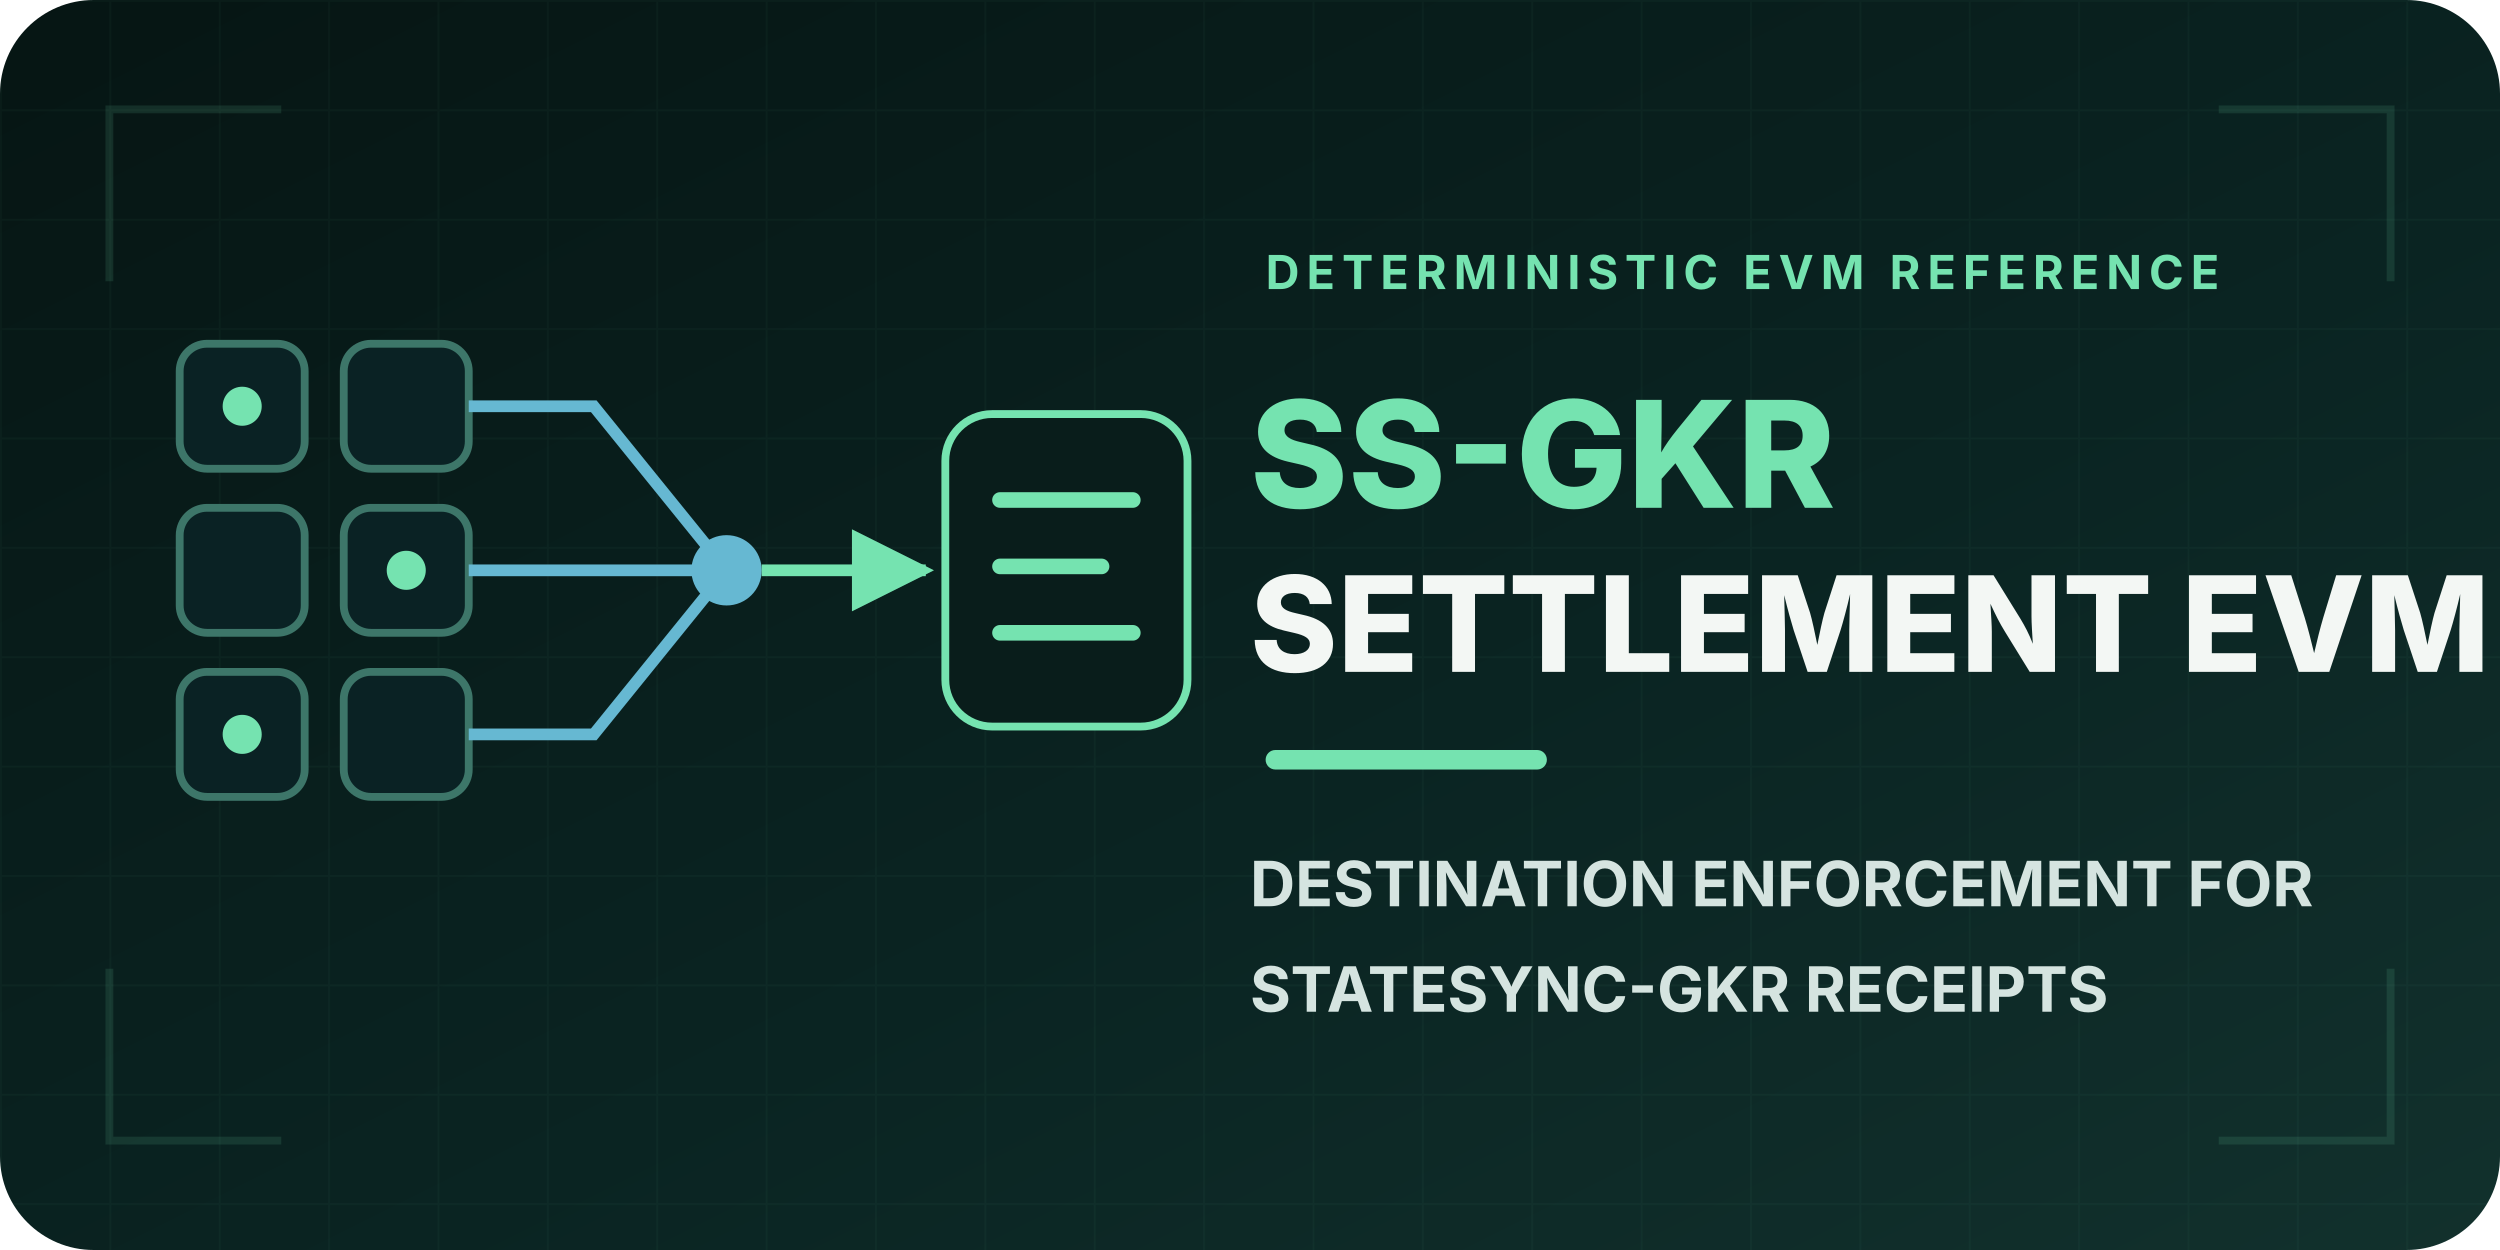
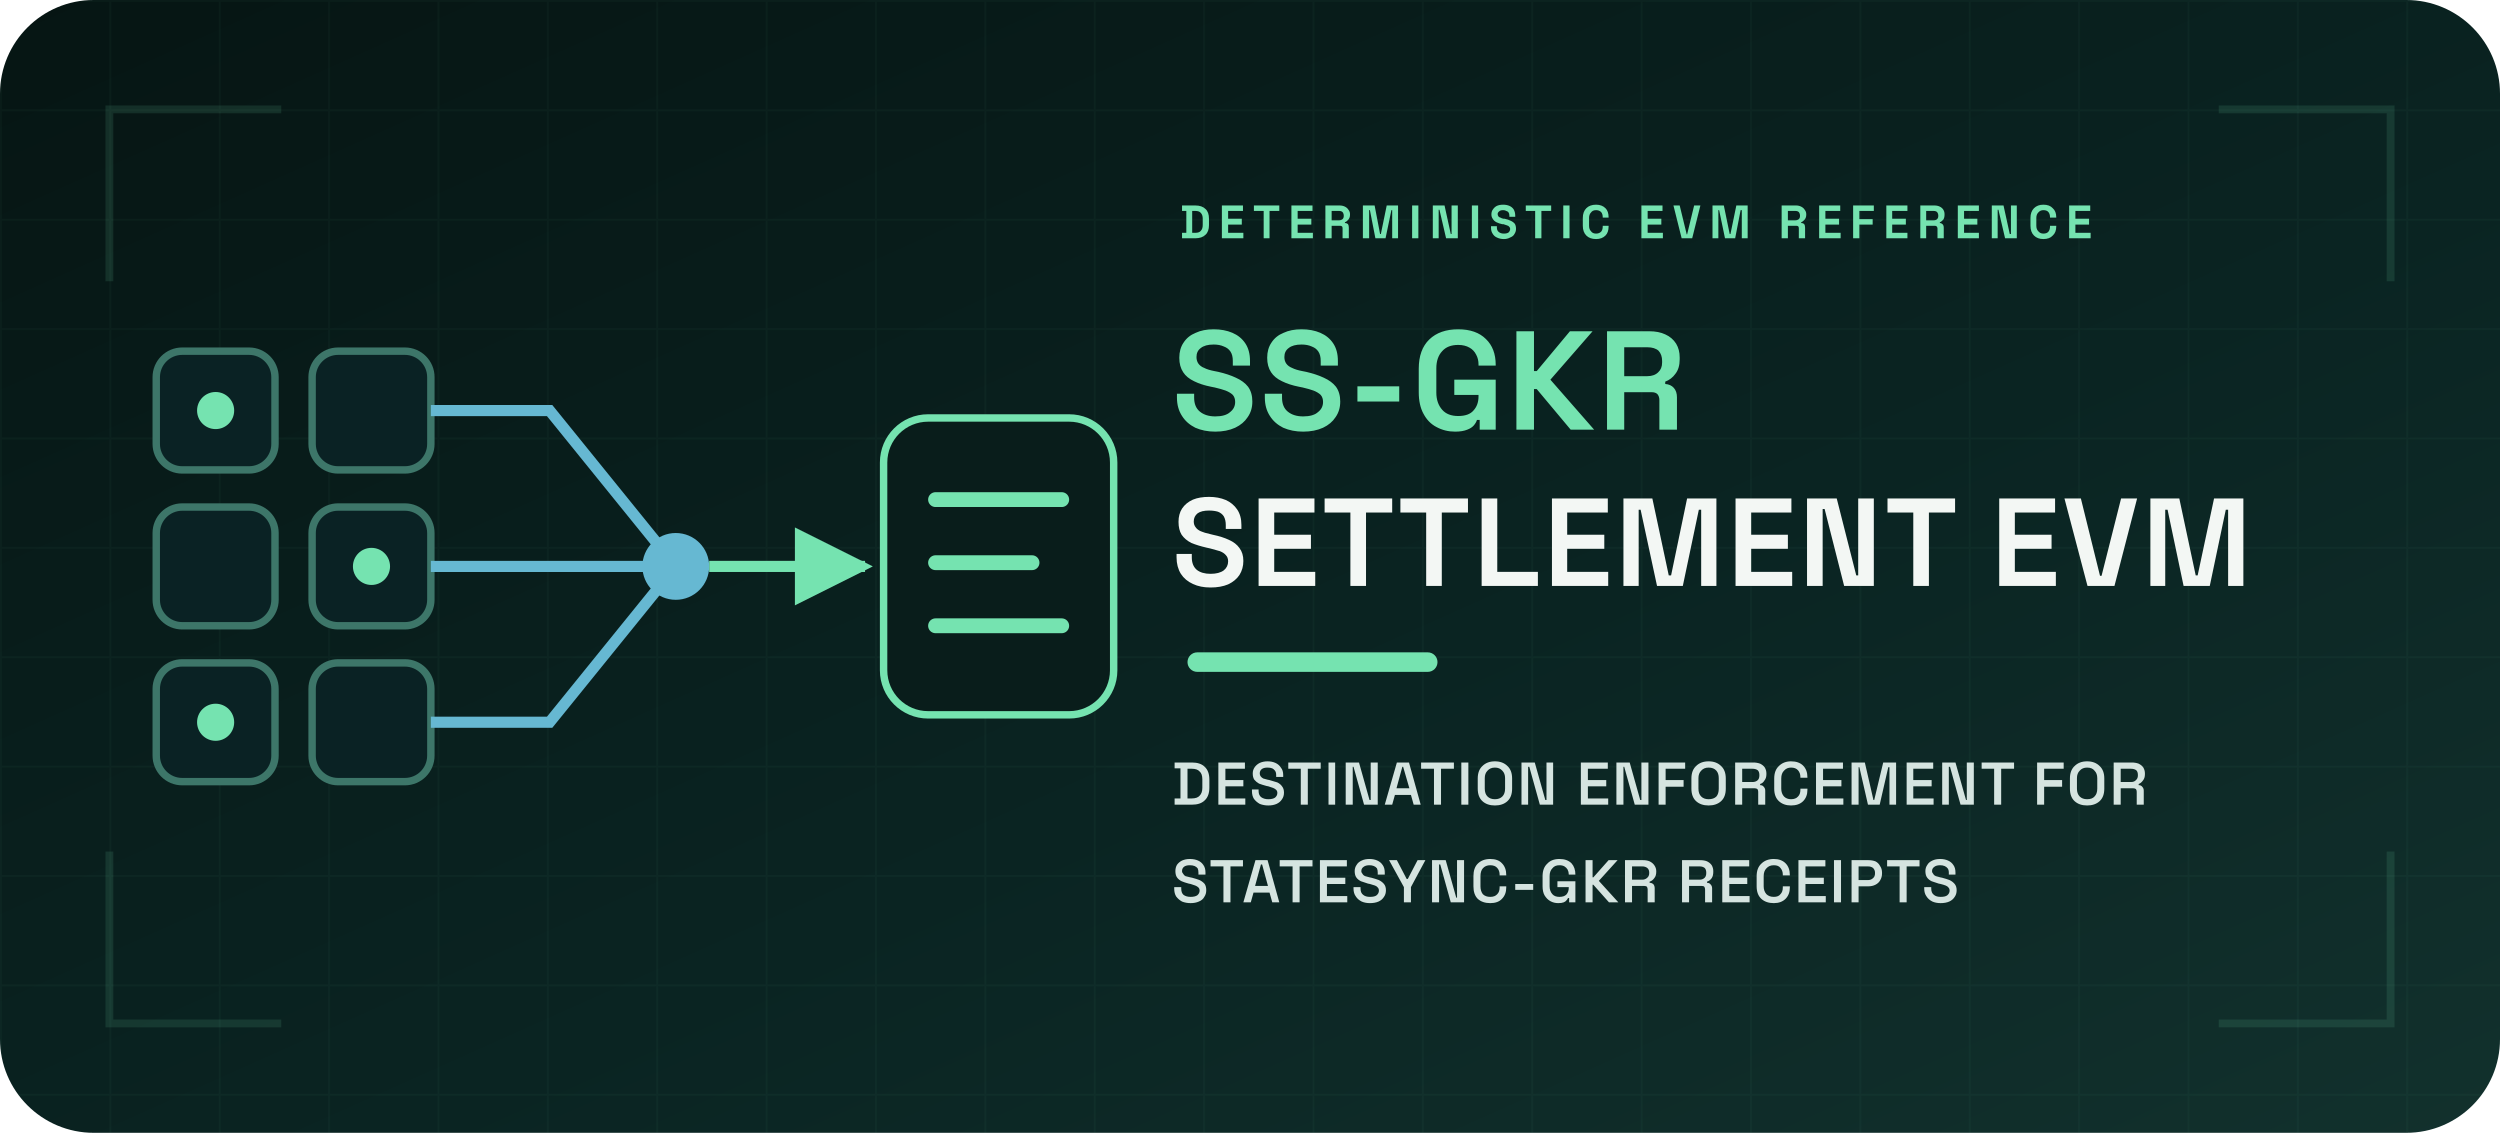
- <svg xmlns="http://www.w3.org/2000/svg" width="640" height="320" viewBox="0 0 640 320" role="img" aria-labelledby="title desc" preserveAspectRatio="xMidYMid meet">
+ <svg xmlns="http://www.w3.org/2000/svg" width="640" height="290" viewBox="0 0 640 290" role="img" aria-labelledby="title desc" preserveAspectRatio="xMidYMid meet">
  <defs>
    <linearGradient id="bg" x1="0" y1="0" x2="1" y2="1">
      <stop stop-color="#061513" />
      <stop offset=".58" stop-color="#0a2422" />
      <stop offset="1" stop-color="#12312d" />
    </linearGradient>
    <pattern id="grid" width="28" height="28" patternUnits="userSpaceOnUse">
      <path d="M28 0H0v28" fill="none" stroke="#75e3b0" stroke-width="1" opacity=".035" />
    </pattern>
    <marker id="arrow" viewBox="0 0 10 10" refX="9" refY="5" markerWidth="7" markerHeight="7" orient="auto">
      <path d="M0 0 10 5 0 10Z" fill="#75e3b0" />
    </marker>
  </defs>
-   <rect width="640" height="320" rx="24" fill="url(#bg)" />
-   <rect width="640" height="320" rx="24" fill="url(#grid)" />
-   <path d="M28 72V28h44M568 28h44v44M28 248v44h44M568 292h44v-44" fill="none" stroke="#75e3b0" stroke-width="2" opacity=".12" />
-   <g transform="translate(46 88)">
+   <rect width="640" height="290" rx="24" fill="url(#bg)" />
+   <rect width="640" height="290" rx="24" fill="url(#grid)" />
+   <path d="M28 72V28h44M568 28h44v44M28 218v44h44M568 262h44v-44" fill="none" stroke="#75e3b0" stroke-width="2" opacity=".12" />
+   <g transform="translate(40 89.9) scale(0.95)">
    <g fill="#0a2224" stroke="#3d7669" stroke-width="2">
      <rect x="0" y="0" width="32" height="32" rx="7" />
      <rect x="42" y="0" width="32" height="32" rx="7" />
      <rect x="0" y="42" width="32" height="32" rx="7" />
      <rect x="42" y="42" width="32" height="32" rx="7" />
      <rect x="0" y="84" width="32" height="32" rx="7" />
      <rect x="42" y="84" width="32" height="32" rx="7" />
    </g>
    <g fill="#75e3b0">
      <circle cx="16" cy="16" r="5" />
      <circle cx="58" cy="58" r="5" />
      <circle cx="16" cy="100" r="5" />
    </g>
    <path d="M74 16h32l34 42M74 58h66M74 100h32l34-42" fill="none" stroke="#66b8d2" stroke-width="3" />
    <circle cx="140" cy="58" r="9" fill="#66b8d2" />
    <path d="M149 58h42" stroke="#75e3b0" stroke-width="3" marker-end="url(#arrow)" />
    <rect x="196" y="18" width="62" height="80" rx="12" fill="#091d1b" stroke="#75e3b0" stroke-width="2" />
    <path d="M210 40h34M210 57h26M210 74h34" stroke="#75e3b0" stroke-width="4" stroke-linecap="round" />
  </g>
-   <g font-family="Inter,Segoe UI,Arial,sans-serif">
-     <text x="324" y="74" fill="#75e3b0" font-size="12" font-weight="700" letter-spacing="1.8">DETERMINISTIC EVM REFERENCE</text>
-     <text x="320" y="130" fill="#75e3b0" font-size="38" font-weight="800">SS-GKR</text>
-     <text x="320" y="172" fill="#f3f7f4" font-size="34" font-weight="800">SETTLEMENT EVM</text>
-     <rect x="324" y="192" width="72" height="5" rx="2.5" fill="#75e3b0" />
-     <text x="320" y="232" fill="#d5e4e0" font-size="16" font-weight="650">DESTINATION ENFORCEMENT FOR</text>
-     <text x="320" y="259" fill="#d5e4e0" font-size="16" font-weight="650">STATESYNC-GKR RECEIPTS</text>
-   </g>
+   <rect x="304" y="167" width="64" height="5" rx="2.5" fill="#75e3b0" />
+   <path fill="#75E3B0" d="M302.6 61V59.6H303.7V54H302.6V52.6H306Q307.7 52.6 308.6 53.5Q309.5 54.3 309.5 56V57.6Q309.5 59.3 308.6 60.1Q307.7 61 306 61H302.6ZM305.2 59.6H306Q307 59.6 307.4 59.1Q307.9 58.6 307.9 57.6V56Q307.9 55 307.4 54.5Q307 54 306 54H305.2V59.6ZM312.8 61V52.6H318.2V54H314.4V56H317.9V57.5H314.4V59.6H318.3V61H312.8ZM323.5 61V54H321V52.6H327.5V54H325V61H323.5ZM330.6 61V52.6H336V54H332.2V56H335.7V57.5H332.2V59.6H336.1V61H330.6ZM339.3 61V52.6H342.9Q343.7 52.6 344.3 52.9Q344.9 53.2 345.2 53.7Q345.6 54.2 345.6 54.8V55Q345.6 55.7 345.2 56.2Q344.8 56.7 344.3 56.9V57.1Q344.8 57.1 345.1 57.4Q345.3 57.7 345.3 58.3V61H343.7V58.5Q343.7 58.2 343.6 58Q343.4 57.8 343.1 57.8H340.9V61H339.3ZM340.9 56.4H342.8Q343.3 56.4 343.7 56.1Q344 55.8 344 55.3V55.2Q344 54.7 343.7 54.3Q343.4 54 342.8 54H340.9V56.4ZM348.9 61V52.6H351.9L353.3 59.9H353.5L355 52.6H357.9V61H356.4V53.8H356.2L354.7 61H352.1L350.7 53.8H350.5V61H348.9ZM361.5 61V52.6H363.1V61H361.5ZM366.8 61V52.6H369.8L371.4 59.9H371.6V52.6H373.2V61H370.2L368.5 53.7H368.3V61H366.8ZM376.8 61V52.6H378.4V61H376.8ZM385 61.2Q384 61.2 383.2 60.8Q382.5 60.5 382.1 59.8Q381.7 59.2 381.7 58.3V57.9H383.2V58.3Q383.2 59 383.7 59.4Q384.2 59.8 385 59.8Q385.8 59.8 386.2 59.5Q386.6 59.1 386.6 58.6Q386.6 58.3 386.4 58.1Q386.2 57.8 385.8 57.7Q385.4 57.6 384.9 57.4L384.6 57.4Q383.7 57.2 383.1 56.9Q382.5 56.6 382.2 56.1Q381.8 55.6 381.8 54.9Q381.8 54.1 382.2 53.6Q382.6 53 383.2 52.7Q383.9 52.4 384.8 52.4Q385.7 52.4 386.4 52.7Q387.1 53 387.5 53.6Q387.9 54.3 387.9 55.2V55.5H386.4V55.2Q386.4 54.7 386.2 54.4Q386 54.1 385.6 54Q385.3 53.8 384.8 53.8Q384.1 53.8 383.8 54.1Q383.4 54.4 383.4 54.8Q383.4 55.1 383.6 55.4Q383.7 55.6 384.1 55.7Q384.4 55.9 384.9 56L385.2 56Q386.1 56.2 386.7 56.5Q387.4 56.8 387.8 57.3Q388.1 57.8 388.1 58.6Q388.1 59.3 387.7 59.9Q387.4 60.5 386.6 60.8Q385.9 61.2 385 61.2ZM393 61V54H390.6V52.6H397.1V54H394.6V61H393ZM400.2 61V52.6H401.8V61H400.2ZM408.6 61.2Q407 61.2 406.1 60.3Q405.2 59.4 405.2 57.8V55.8Q405.2 54.2 406.1 53.3Q407 52.4 408.6 52.4Q410.1 52.4 411 53.3Q411.8 54.1 411.8 55.6V55.7H410.3V55.6Q410.3 54.8 409.9 54.3Q409.4 53.8 408.6 53.8Q407.7 53.8 407.3 54.4Q406.8 54.9 406.8 55.8V57.8Q406.8 58.7 407.3 59.2Q407.7 59.8 408.6 59.8Q409.4 59.8 409.9 59.3Q410.3 58.8 410.3 58V57.8H411.8V58Q411.8 59.5 411 60.3Q410.1 61.2 408.6 61.2ZM420.2 61V52.6H425.6V54H421.8V56H425.3V57.5H421.8V59.6H425.7V61H420.2ZM430.5 61 428.4 52.6H430L431.8 60H431.9L433.7 52.6H435.3L433.2 61H430.5ZM438.4 61V52.6H441.3L442.8 59.9H443L444.5 52.6H447.4V61H445.9V53.8H445.6L444.2 61H441.6L440.1 53.8H439.9V61H438.4ZM456.1 61V52.6H459.8Q460.5 52.6 461.1 52.9Q461.7 53.2 462 53.7Q462.4 54.2 462.4 54.8V55Q462.4 55.7 462 56.2Q461.6 56.7 461.1 56.9V57.1Q461.6 57.1 461.9 57.4Q462.1 57.7 462.1 58.3V61H460.5V58.5Q460.5 58.2 460.4 58Q460.2 57.8 459.9 57.8H457.7V61H456.1ZM457.7 56.4H459.6Q460.1 56.4 460.5 56.1Q460.8 55.8 460.8 55.3V55.2Q460.8 54.7 460.5 54.3Q460.2 54 459.6 54H457.7V56.4ZM465.7 61V52.6H471.1V54H467.3V56H470.8V57.5H467.3V59.6H471.2V61H465.7ZM474.4 61V52.6H479.7V54H476V56.1H479.4V57.5H476V61H474.4ZM482.9 61V52.6H488.3V54H484.4V56H487.9V57.5H484.4V59.6H488.3V61H482.9ZM491.6 61V52.6H495.2Q496 52.6 496.6 52.9Q497.2 53.2 497.5 53.7Q497.8 54.2 497.8 54.8V55Q497.8 55.7 497.5 56.2Q497.1 56.7 496.6 56.9V57.1Q497 57.1 497.3 57.4Q497.6 57.7 497.6 58.3V61H496V58.5Q496 58.2 495.8 58Q495.7 57.8 495.3 57.8H493.1V61H491.6ZM493.1 56.4H495Q495.6 56.4 495.9 56.1Q496.2 55.8 496.2 55.3V55.2Q496.2 54.7 495.9 54.3Q495.6 54 495 54H493.1V56.4ZM501.2 61V52.6H506.6V54H502.8V56H506.2V57.5H502.8V59.6H506.6V61H501.2ZM509.9 61V52.6H512.9L514.5 59.9H514.8V52.6H516.3V61H513.3L511.6 53.7H511.4V61H509.9ZM523.1 61.2Q521.6 61.2 520.7 60.3Q519.8 59.4 519.8 57.8V55.8Q519.8 54.2 520.7 53.3Q521.6 52.4 523.1 52.4Q524.7 52.4 525.5 53.3Q526.4 54.1 526.4 55.6V55.7H524.8V55.6Q524.8 54.8 524.4 54.3Q524 53.8 523.1 53.8Q522.3 53.8 521.8 54.4Q521.3 54.9 521.3 55.8V57.8Q521.3 58.7 521.8 59.2Q522.3 59.8 523.1 59.8Q524 59.8 524.4 59.3Q524.8 58.8 524.8 58V57.8H526.4V58Q526.4 59.5 525.5 60.3Q524.7 61.2 523.1 61.2ZM529.7 61V52.6H535.1V54H531.3V56H534.8V57.5H531.3V59.6H535.2V61H529.7Z" />
+   <path fill="#75E3B0" d="M311.1 110.5Q308.3 110.5 306 109.5Q303.8 108.4 302.6 106.5Q301.3 104.5 301.3 101.8V100.8H305.7V101.8Q305.7 104.2 307.2 105.4Q308.7 106.6 311.1 106.6Q313.7 106.6 314.9 105.5Q316.2 104.5 316.2 102.9Q316.2 101.8 315.6 101.1Q315 100.5 313.8 100Q312.7 99.6 311 99.2L310 99Q307.5 98.5 305.7 97.6Q303.8 96.7 302.9 95.3Q301.9 93.8 301.9 91.6Q301.9 89.3 303 87.7Q304.1 86 306.1 85.2Q308 84.3 310.7 84.3Q313.4 84.3 315.5 85.2Q317.6 86.1 318.8 87.9Q320 89.7 320 92.4V93.6H315.6V92.4Q315.6 90.9 315 90Q314.4 89.1 313.3 88.7Q312.2 88.2 310.7 88.2Q308.5 88.2 307.4 89.1Q306.3 89.9 306.3 91.4Q306.3 92.4 306.8 93.1Q307.3 93.8 308.3 94.2Q309.3 94.7 310.9 95L311.9 95.2Q314.5 95.8 316.4 96.7Q318.4 97.6 319.5 99Q320.6 100.5 320.6 102.8Q320.6 105.1 319.4 106.8Q318.3 108.5 316.2 109.5Q314 110.5 311.1 110.5ZM333.6 110.5Q330.8 110.5 328.5 109.5Q326.3 108.4 325.1 106.5Q323.8 104.5 323.8 101.8V100.8H328.2V101.8Q328.2 104.2 329.7 105.4Q331.2 106.6 333.6 106.6Q336.2 106.6 337.4 105.5Q338.7 104.5 338.7 102.9Q338.7 101.8 338.1 101.1Q337.5 100.5 336.3 100Q335.2 99.6 333.5 99.2L332.5 99Q330 98.5 328.2 97.6Q326.3 96.7 325.4 95.3Q324.4 93.8 324.4 91.6Q324.4 89.3 325.5 87.7Q326.6 86 328.6 85.2Q330.5 84.3 333.2 84.3Q335.9 84.3 338 85.2Q340.1 86.1 341.3 87.9Q342.5 89.7 342.5 92.4V93.6H338.1V92.4Q338.1 90.9 337.5 90Q336.9 89.1 335.8 88.7Q334.7 88.2 333.2 88.2Q331 88.2 329.9 89.1Q328.8 89.9 328.8 91.4Q328.8 92.4 329.3 93.1Q329.8 93.8 330.8 94.2Q331.8 94.7 333.4 95L334.4 95.2Q337 95.8 338.9 96.7Q340.9 97.6 342 99Q343.1 100.5 343.1 102.8Q343.1 105.1 341.9 106.8Q340.8 108.5 338.7 109.5Q336.5 110.5 333.6 110.5ZM347.5 102.8V98.9H358.2V102.8H347.5ZM372.5 110.5Q369.9 110.5 367.7 109.3Q365.6 108.2 364.4 105.9Q363.2 103.7 363.2 100.4V94.4Q363.2 89.5 365.9 86.9Q368.6 84.3 373.3 84.3Q377.9 84.3 380.4 86.8Q382.9 89.2 382.9 93.4V93.6H378.5V93.3Q378.5 91.9 377.9 90.8Q377.3 89.6 376.2 89Q375 88.3 373.3 88.3Q370.6 88.3 369.2 89.9Q367.7 91.5 367.7 94.3V100.5Q367.7 103.2 369.2 104.9Q370.6 106.5 373.3 106.5Q376 106.5 377.2 105.1Q378.5 103.7 378.5 101.5V101.1H372.3V97.2H382.9V110H378.8V107.5H378.1Q377.9 108.2 377.3 108.9Q376.7 109.6 375.6 110Q374.4 110.5 372.5 110.5ZM388.2 110V84.8H392.7V95H393.4L401.9 84.8H407.7L396.9 97.2L408.1 110H402.1L393.4 99.6H392.7V110H388.2ZM411.4 110V84.8H422.2Q424.6 84.8 426.3 85.6Q428.1 86.4 429.1 88Q430 89.5 430 91.5V92Q430 94.3 428.9 95.7Q427.9 97.1 426.3 97.7V98.3Q427.7 98.4 428.5 99.3Q429.3 100.2 429.3 101.7V110H424.8V102.4Q424.8 101.5 424.3 100.9Q423.8 100.4 422.8 100.4H415.8V110H411.4ZM415.8 96.3H421.7Q423.5 96.3 424.5 95.3Q425.5 94.4 425.5 92.8V92.4Q425.5 90.8 424.6 89.8Q423.6 88.9 421.7 88.9H415.8V96.3Z" />
+   <path fill="#F3F7F4" d="M309.9 150.4Q307.3 150.4 305.4 149.5Q303.4 148.6 302.3 146.9Q301.2 145.1 301.2 142.7V141.8H305.1V142.7Q305.1 144.8 306.4 145.9Q307.7 146.9 309.9 146.9Q312.1 146.9 313.3 146Q314.4 145.1 314.4 143.7Q314.4 142.7 313.8 142.1Q313.3 141.5 312.3 141.1Q311.3 140.8 309.8 140.4L308.9 140.2Q306.7 139.7 305 139Q303.4 138.2 302.5 136.9Q301.7 135.6 301.7 133.6Q301.7 131.6 302.6 130.2Q303.6 128.7 305.4 127.9Q307.1 127.2 309.5 127.2Q311.9 127.2 313.8 128Q315.6 128.8 316.7 130.4Q317.8 132 317.8 134.4V135.4H313.8V134.4Q313.8 133.1 313.3 132.2Q312.8 131.4 311.8 131Q310.8 130.7 309.5 130.7Q307.6 130.7 306.6 131.4Q305.6 132.2 305.6 133.5Q305.6 134.4 306.1 135Q306.5 135.6 307.4 136Q308.3 136.4 309.7 136.7L310.5 136.9Q312.9 137.4 314.6 138.2Q316.4 139 317.3 140.3Q318.3 141.6 318.3 143.6Q318.3 145.6 317.3 147.2Q316.3 148.7 314.4 149.6Q312.5 150.4 309.9 150.4ZM322.2 150V127.6H336.5V131.2H326.2V136.9H335.6V140.5H326.2V146.4H336.7V150H322.2ZM345.7 150V131.2H339.1V127.6H356.4V131.2H349.7V150H345.7ZM365.1 150V131.2H358.5V127.6H375.8V131.2H369.1V150H365.1ZM379.3 150V127.6H383.3V146.4H393.7V150H379.3ZM397.3 150V127.6H411.6V131.2H401.2V136.9H410.7V140.5H401.2V146.4H411.7V150H397.3ZM415.6 150V127.6H423L427.2 147.3H427.8L431.9 127.6H439.4V150H435.5V130.5H434.9L430.8 150H424.2L420 130.5H419.5V150H415.6ZM444.3 150V127.6H458.6V131.2H448.3V136.9H457.7V140.5H448.3V146.4H458.8V150H444.3ZM462.6 150V127.6H470.2L475.2 147.3H475.7V127.6H479.7V150H472.1L467.1 130.3H466.6V150H462.6ZM489.8 150V131.2H483.2V127.6H500.5V131.2H493.8V150H489.8ZM511.8 150V127.6H526.1V131.2H515.8V136.9H525.2V140.5H515.8V146.4H526.3V150H511.8ZM534.4 150 528.5 127.6H532.7L537.6 147.4H538L543 127.6H547.1L541.3 150H534.4ZM550.5 150V127.6H557.9L562.1 147.3H562.6L566.8 127.6H574.3V150H570.4V130.5H569.8L565.7 150H559L554.9 130.5H554.3V150H550.5Z" />
+   <path fill="#D5E4E0" d="M300.7 206V204.4H302.2V196.7H300.7V195.2H305.1Q307.3 195.2 308.4 196.3Q309.6 197.4 309.6 199.6V201.6Q309.6 203.8 308.4 204.9Q307.3 206 305.1 206H300.7ZM304 204.4H305.1Q306.5 204.4 307.1 203.7Q307.8 203 307.8 201.7V199.5Q307.8 198.1 307.1 197.5Q306.5 196.8 305.1 196.8H304V204.4ZM311.9 206V195.2H318.7V196.8H313.7V199.7H318.3V201.3H313.7V204.4H318.8V206H311.9ZM324.7 206.2Q323.5 206.2 322.5 205.8Q321.6 205.3 321 204.5Q320.5 203.7 320.5 202.5V202.1H322.2V202.5Q322.2 203.6 322.9 204.1Q323.6 204.6 324.7 204.6Q325.8 204.6 326.4 204.2Q327 203.7 327 203Q327 202.5 326.7 202.2Q326.4 201.9 325.9 201.7Q325.4 201.5 324.7 201.3L324.2 201.2Q323.1 200.9 322.3 200.6Q321.6 200.2 321.1 199.6Q320.7 199 320.7 198Q320.7 197.1 321.2 196.4Q321.7 195.7 322.5 195.3Q323.4 194.9 324.5 194.9Q325.6 194.9 326.5 195.3Q327.4 195.7 327.9 196.5Q328.5 197.2 328.5 198.4V198.9H326.7V198.4Q326.7 197.7 326.4 197.3Q326.1 196.9 325.7 196.7Q325.2 196.5 324.5 196.5Q323.5 196.5 323 196.9Q322.5 197.3 322.5 198Q322.5 198.4 322.7 198.7Q323 199.1 323.4 199.3Q323.9 199.4 324.5 199.6L325 199.7Q326.1 200 327 200.3Q327.8 200.7 328.2 201.3Q328.7 201.9 328.7 202.9Q328.7 203.9 328.2 204.6Q327.7 205.4 326.8 205.8Q325.9 206.2 324.7 206.2ZM333 206V196.8H329.8V195.2H338.1V196.8H334.8V206H333ZM340.1 206V195.2H341.8V206H340.1ZM344.5 206V195.2H347.9L350.6 204.8H350.9V195.2H352.7V206H349.2L346.5 196.3H346.3V206H344.5ZM354.5 206 357.6 195.2H360.7L363.7 206H361.9L361.2 203.5H357.1L356.4 206H354.5ZM357.5 201.8H360.8L359.2 196.3H359L357.5 201.8ZM367.1 206V196.8H363.8V195.2H372.2V196.8H368.9V206H367.1ZM374.1 206V195.2H375.9V206H374.1ZM382.7 206.2Q380.7 206.2 379.5 205.1Q378.3 204 378.3 201.9V199.3Q378.3 197.2 379.5 196.1Q380.7 194.9 382.7 194.9Q384.7 194.9 385.9 196.1Q387.1 197.2 387.1 199.3V201.9Q387.1 204 385.9 205.1Q384.7 206.2 382.7 206.2ZM382.7 204.6Q383.9 204.6 384.6 203.9Q385.3 203.2 385.3 201.9V199.2Q385.3 198 384.6 197.3Q383.9 196.5 382.7 196.5Q381.5 196.5 380.8 197.3Q380.1 198 380.1 199.2V201.9Q380.1 203.2 380.8 203.9Q381.5 204.6 382.7 204.6ZM389.5 206V195.2H392.9L395.6 204.8H395.9V195.2H397.6V206H394.2L391.5 196.3H391.2V206H389.5ZM404.7 206V195.2H411.6V196.8H406.5V199.7H411.2V201.3H406.5V204.4H411.7V206H404.7ZM413.8 206V195.2H417.2L419.9 204.8H420.2V195.2H422V206H418.5L415.8 196.3H415.6V206H413.8ZM424.6 206V195.2H431.4V196.8H426.4V199.7H431V201.4H426.4V206H424.6ZM437.4 206.2Q435.4 206.2 434.2 205.1Q433 204 433 201.9V199.3Q433 197.2 434.2 196.1Q435.4 194.9 437.4 194.9Q439.4 194.9 440.6 196.1Q441.8 197.2 441.8 199.3V201.9Q441.8 204 440.6 205.1Q439.4 206.2 437.4 206.2ZM437.4 204.6Q438.7 204.6 439.4 203.9Q440 203.2 440 201.9V199.2Q440 198 439.4 197.3Q438.7 196.5 437.4 196.5Q436.2 196.5 435.5 197.3Q434.8 198 434.8 199.2V201.9Q434.8 203.2 435.5 203.9Q436.2 204.6 437.4 204.6ZM444.2 206V195.2H448.8Q449.8 195.2 450.6 195.5Q451.4 195.9 451.8 196.5Q452.2 197.2 452.2 198V198.2Q452.2 199.2 451.7 199.8Q451.3 200.5 450.6 200.7V201Q451.2 201 451.5 201.4Q451.9 201.8 451.9 202.4V206H450.1V202.7Q450.1 202.3 449.9 202Q449.6 201.8 449.2 201.8H446V206H444.2ZM446 200.2H448.6Q449.5 200.2 450 199.7Q450.4 199.3 450.4 198.5V198.4Q450.4 197.6 450 197.2Q449.5 196.8 448.6 196.8H446V200.2ZM458.5 206.2Q456.6 206.2 455.4 205.1Q454.2 204 454.2 201.9V199.3Q454.2 197.2 455.4 196.1Q456.6 194.9 458.5 194.9Q460.5 194.9 461.6 196Q462.7 197.1 462.7 199V199.1H460.9V198.9Q460.9 197.9 460.3 197.2Q459.7 196.5 458.5 196.5Q457.4 196.5 456.7 197.3Q456 198 456 199.3V201.9Q456 203.1 456.7 203.9Q457.4 204.6 458.5 204.6Q459.7 204.6 460.3 203.9Q460.9 203.3 460.9 202.2V201.9H462.7V202.2Q462.7 204 461.6 205.1Q460.5 206.2 458.5 206.2ZM464.9 206V195.2H471.8V196.8H466.7V199.7H471.4V201.3H466.7V204.4H471.9V206H464.9ZM474 206V195.2H477.4L479.6 204.8H479.8L482.1 195.2H485.4V206H483.7V196.4H483.4L481.2 206H478.2L476 196.4H475.8V206H474ZM488.1 206V195.2H494.9V196.8H489.8V199.7H494.5V201.3H489.8V204.4H495V206H488.1ZM497.2 206V195.2H500.6L503.3 204.8H503.5V195.2H505.3V206H501.9L499.2 196.3H498.9V206H497.2ZM510.5 206V196.8H507.3V195.2H515.6V196.8H512.3V206H510.5ZM521.5 206V195.2H528.3V196.8H523.3V199.7H527.9V201.4H523.3V206H521.5ZM534.3 206.2Q532.3 206.2 531.1 205.1Q529.9 204 529.9 201.9V199.3Q529.9 197.2 531.1 196.1Q532.3 194.9 534.3 194.9Q536.3 194.9 537.5 196.1Q538.7 197.2 538.7 199.3V201.9Q538.7 204 537.5 205.1Q536.3 206.2 534.3 206.2ZM534.3 204.6Q535.6 204.6 536.2 203.9Q536.9 203.2 536.9 201.9V199.2Q536.9 198 536.2 197.3Q535.6 196.5 534.3 196.5Q533.1 196.5 532.4 197.3Q531.7 198 531.7 199.2V201.9Q531.7 203.2 532.4 203.9Q533.1 204.6 534.3 204.6ZM541.1 206V195.2H545.7Q546.7 195.2 547.5 195.5Q548.3 195.9 548.7 196.5Q549.1 197.2 549.1 198V198.2Q549.1 199.2 548.6 199.8Q548.1 200.5 547.5 200.7V201Q548.1 201 548.4 201.4Q548.8 201.8 548.8 202.4V206H547V202.7Q547 202.3 546.8 202Q546.5 201.8 546.1 201.8H542.9V206H541.1ZM542.9 200.2H545.5Q546.4 200.2 546.8 199.7Q547.3 199.3 547.3 198.5V198.4Q547.3 197.6 546.9 197.2Q546.4 196.8 545.5 196.8H542.9V200.2Z" />
+   <path fill="#D5E4E0" d="M304.8 231.2Q303.6 231.2 302.6 230.8Q301.7 230.3 301.1 229.5Q300.6 228.7 300.6 227.5V227.1H302.4V227.5Q302.4 228.6 303 229.1Q303.7 229.6 304.8 229.6Q305.9 229.6 306.5 229.2Q307.1 228.7 307.1 228Q307.1 227.5 306.8 227.2Q306.5 226.9 306 226.7Q305.5 226.5 304.8 226.3L304.3 226.2Q303.2 225.9 302.5 225.6Q301.7 225.2 301.3 224.6Q300.9 224 300.9 223Q300.9 222.1 301.3 221.4Q301.8 220.7 302.6 220.3Q303.5 219.9 304.6 219.9Q305.8 219.9 306.7 220.3Q307.6 220.7 308.1 221.5Q308.6 222.2 308.6 223.4V223.9H306.8V223.4Q306.8 222.7 306.6 222.3Q306.3 221.9 305.8 221.7Q305.3 221.5 304.6 221.5Q303.6 221.5 303.1 221.9Q302.6 222.3 302.6 223Q302.6 223.4 302.9 223.7Q303.1 224.1 303.5 224.3Q304 224.4 304.7 224.6L305.2 224.7Q306.3 225 307.1 225.3Q307.9 225.7 308.4 226.3Q308.8 226.9 308.8 227.9Q308.8 228.9 308.3 229.6Q307.9 230.4 306.9 230.8Q306 231.2 304.8 231.2ZM313.2 231V221.8H309.9V220.2H318.2V221.8H315V231H313.2ZM318.3 231 321.4 220.2H324.5L327.5 231H325.7L325 228.5H320.9L320.2 231H318.3ZM321.3 226.8H324.6L323.1 221.3H322.8L321.3 226.8ZM330.9 231V221.8H327.6V220.2H336V221.8H332.7V231H330.9ZM337.9 231V220.2H344.8V221.8H339.7V224.7H344.4V226.3H339.7V229.4H344.9V231H337.9ZM350.7 231.2Q349.5 231.2 348.6 230.8Q347.6 230.3 347.1 229.5Q346.5 228.7 346.5 227.5V227.1H348.3V227.5Q348.3 228.6 349 229.1Q349.6 229.6 350.7 229.6Q351.9 229.6 352.4 229.2Q353 228.7 353 228Q353 227.5 352.7 227.2Q352.5 226.9 352 226.7Q351.4 226.5 350.7 226.3L350.2 226.2Q349.2 225.9 348.4 225.6Q347.6 225.2 347.2 224.6Q346.8 224 346.8 223Q346.8 222.1 347.3 221.4Q347.7 220.7 348.6 220.3Q349.4 219.9 350.6 219.9Q351.7 219.9 352.6 220.3Q353.5 220.7 354 221.5Q354.5 222.2 354.5 223.4V223.9H352.7V223.4Q352.7 222.7 352.5 222.3Q352.2 221.9 351.7 221.7Q351.2 221.5 350.6 221.5Q349.6 221.5 349.1 221.9Q348.5 222.3 348.5 223Q348.5 223.4 348.8 223.7Q349 224.1 349.5 224.3Q349.9 224.4 350.6 224.6L351.1 224.7Q352.2 225 353 225.3Q353.8 225.7 354.3 226.3Q354.8 226.9 354.8 227.9Q354.8 228.9 354.3 229.6Q353.8 230.4 352.9 230.8Q352 231.2 350.7 231.2ZM359.4 231V227.1L355.6 220.2H357.6L360.1 225H360.4L362.9 220.2H364.9L361.2 227.1V231H359.4ZM366.6 231V220.2H370.1L372.8 229.8H373V220.2H374.8V231H371.4L368.7 221.3H368.4V231H366.6ZM381.5 231.2Q379.5 231.2 378.3 230.1Q377.2 229 377.2 226.9V224.3Q377.2 222.2 378.3 221.1Q379.5 219.9 381.5 219.9Q383.5 219.9 384.5 221Q385.6 222.1 385.6 224V224.1H383.9V223.9Q383.9 222.9 383.3 222.2Q382.7 221.5 381.5 221.5Q380.3 221.5 379.6 222.3Q379 223 379 224.3V226.9Q379 228.1 379.6 228.9Q380.3 229.6 381.5 229.6Q382.7 229.6 383.3 228.9Q383.9 228.3 383.9 227.2V226.9H385.6V227.2Q385.6 229 384.5 230.1Q383.5 231.2 381.5 231.2ZM387.9 227.8V226.3H392.5V227.8H387.9ZM398.9 231.2Q397.8 231.2 396.9 230.7Q396 230.2 395.4 229.2Q394.9 228.3 394.9 226.9V224.3Q394.9 222.2 396.1 221.1Q397.2 219.9 399.2 219.9Q401.2 219.9 402.3 221Q403.3 222.1 403.3 223.9V223.9H401.6V223.8Q401.6 223.2 401.3 222.6Q401 222.1 400.5 221.8Q400 221.5 399.2 221.5Q398 221.5 397.4 222.3Q396.7 223 396.7 224.3V226.9Q396.7 228.1 397.4 228.9Q398 229.6 399.2 229.6Q400.4 229.6 401 229Q401.6 228.3 401.6 227.3V227.1H398.7V225.6H403.3V231H401.7V229.9H401.4Q401.3 230.2 401 230.5Q400.8 230.8 400.3 231Q399.8 231.2 398.9 231.2ZM405.9 231V220.2H407.7V224.6H407.9L411.8 220.2H414.1L409.3 225.5L414.3 231H411.9L407.9 226.5H407.7V231H405.9ZM416 231V220.2H420.6Q421.6 220.2 422.3 220.5Q423.1 220.9 423.5 221.5Q424 222.2 424 223V223.2Q424 224.2 423.5 224.8Q423 225.5 422.3 225.7V226Q422.9 226 423.3 226.4Q423.6 226.8 423.6 227.4V231H421.8V227.7Q421.8 227.3 421.6 227Q421.4 226.8 420.9 226.8H417.8V231H416ZM417.8 225.2H420.4Q421.2 225.2 421.7 224.7Q422.2 224.3 422.2 223.5V223.4Q422.2 222.6 421.7 222.2Q421.2 221.8 420.4 221.8H417.8V225.2ZM430.6 231V220.2H435.2Q436.3 220.2 437 220.5Q437.8 220.9 438.2 221.5Q438.6 222.2 438.6 223V223.2Q438.6 224.2 438.2 224.8Q437.7 225.5 437 225.7V226Q437.6 226 437.9 226.4Q438.3 226.8 438.3 227.4V231H436.5V227.7Q436.5 227.3 436.3 227Q436.1 226.8 435.6 226.8H432.4V231H430.6ZM432.4 225.2H435.1Q435.9 225.2 436.4 224.7Q436.8 224.3 436.8 223.5V223.4Q436.8 222.6 436.4 222.2Q435.9 221.8 435.1 221.8H432.4V225.2ZM440.9 231V220.2H447.8V221.8H442.7V224.7H447.3V226.3H442.7V229.4H447.9V231H440.9ZM454.1 231.2Q452.1 231.2 450.9 230.1Q449.7 229 449.7 226.9V224.3Q449.7 222.2 450.9 221.1Q452.1 219.9 454.1 219.9Q456 219.9 457.1 221Q458.2 222.1 458.2 224V224.1H456.4V223.9Q456.4 222.9 455.8 222.2Q455.3 221.5 454.1 221.5Q452.9 221.5 452.2 222.3Q451.5 223 451.5 224.3V226.9Q451.5 228.1 452.2 228.9Q452.9 229.6 454.1 229.6Q455.3 229.6 455.8 228.9Q456.4 228.3 456.4 227.2V226.9H458.2V227.2Q458.2 229 457.1 230.1Q456 231.2 454.1 231.2ZM460.4 231V220.2H467.3V221.8H462.2V224.7H466.9V226.3H462.2V229.4H467.4V231H460.4ZM469.5 231V220.2H471.3V231H469.5ZM474 231V220.2H478.3Q479.3 220.2 480.1 220.5Q480.9 220.9 481.3 221.7Q481.8 222.4 481.8 223.4V223.6Q481.8 224.6 481.3 225.4Q480.9 226.1 480.1 226.5Q479.3 226.9 478.3 226.9H475.8V231H474ZM475.8 225.3H478.2Q479 225.3 479.5 224.8Q480 224.4 480 223.6V223.4Q480 222.7 479.5 222.2Q479 221.8 478.2 221.8H475.8V225.3ZM486.3 231V221.8H483.1V220.2H491.4V221.8H488.1V231H486.3ZM496.8 231.2Q495.6 231.2 494.7 230.8Q493.7 230.3 493.2 229.5Q492.6 228.7 492.6 227.5V227.1H494.4V227.5Q494.4 228.6 495.1 229.1Q495.7 229.6 496.8 229.6Q498 229.6 498.5 229.2Q499.1 228.7 499.1 228Q499.1 227.5 498.8 227.2Q498.6 226.9 498.1 226.7Q497.6 226.5 496.8 226.3L496.3 226.2Q495.3 225.9 494.5 225.6Q493.7 225.2 493.3 224.6Q492.9 224 492.9 223Q492.9 222.1 493.4 221.4Q493.8 220.7 494.7 220.3Q495.5 219.9 496.7 219.9Q497.8 219.9 498.7 220.3Q499.6 220.7 500.1 221.5Q500.6 222.2 500.6 223.4V223.9H498.9V223.4Q498.9 222.7 498.6 222.3Q498.3 221.9 497.8 221.7Q497.3 221.5 496.7 221.5Q495.7 221.5 495.2 221.9Q494.6 222.3 494.6 223Q494.6 223.4 494.9 223.7Q495.1 224.1 495.6 224.3Q496 224.4 496.7 224.6L497.2 224.7Q498.3 225 499.1 225.3Q499.9 225.7 500.4 226.3Q500.9 226.9 500.9 227.9Q500.9 228.9 500.4 229.6Q499.9 230.4 499 230.8Q498.1 231.2 496.8 231.2Z" />
</svg>
